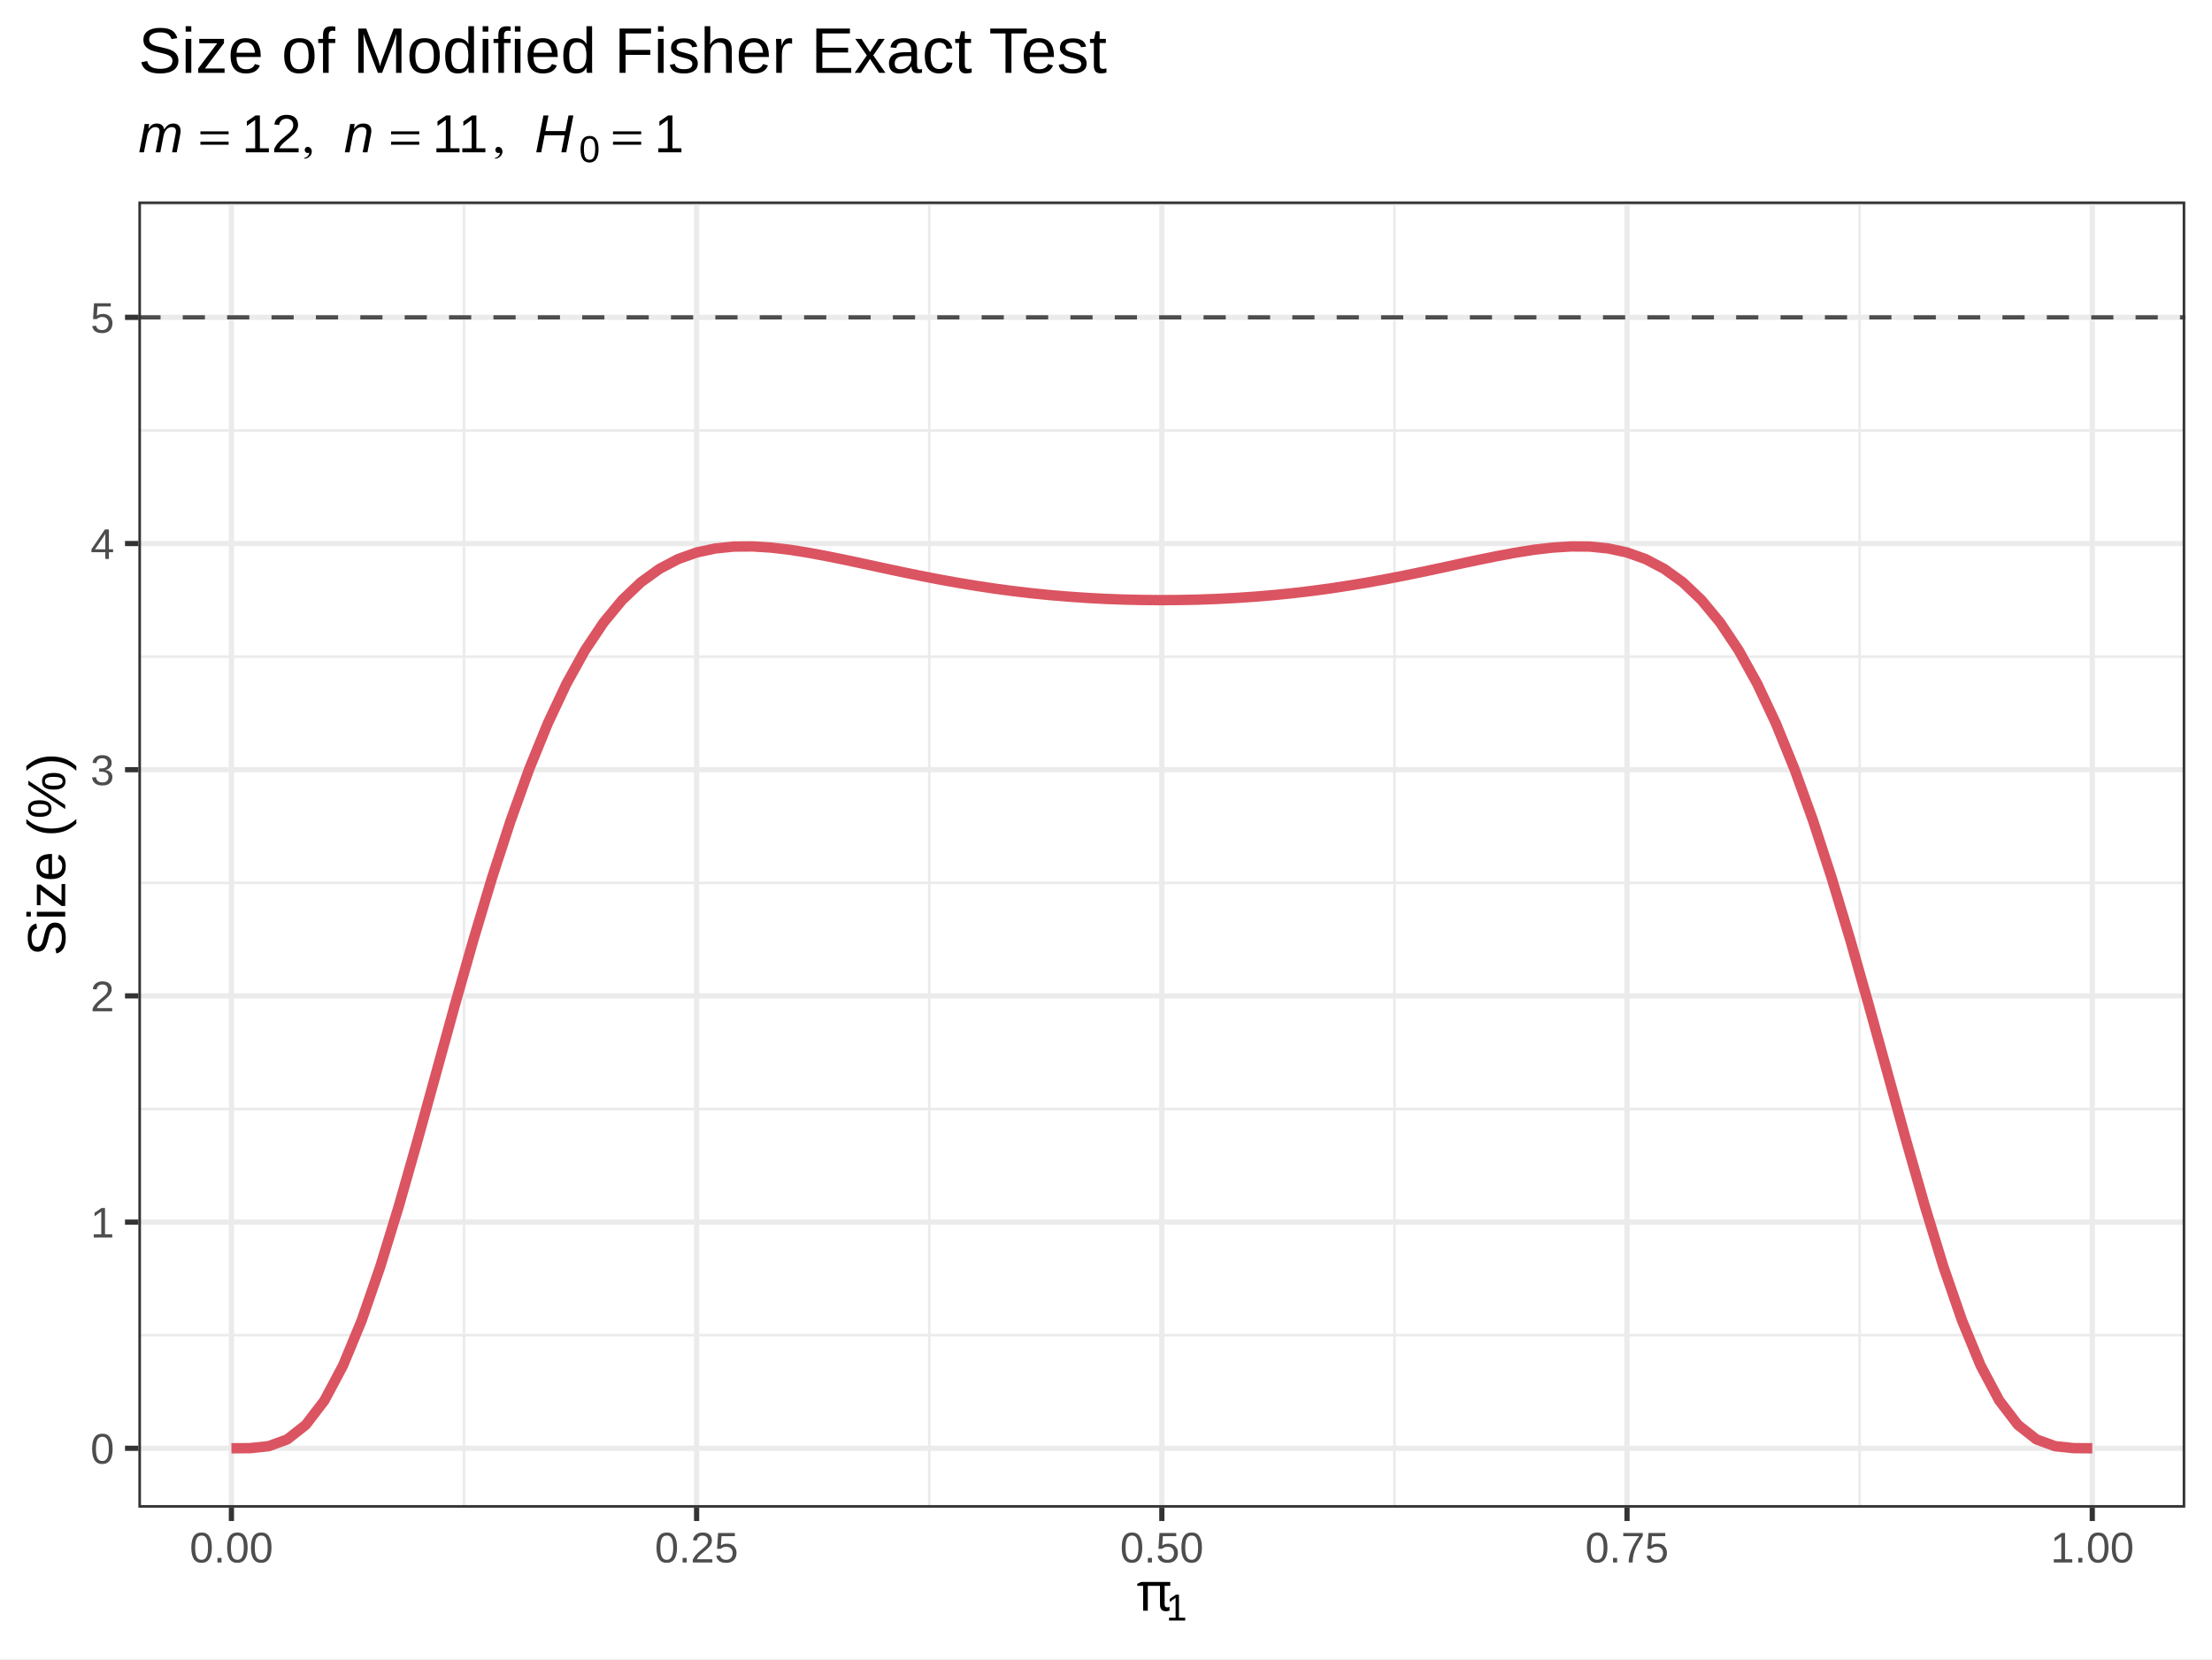
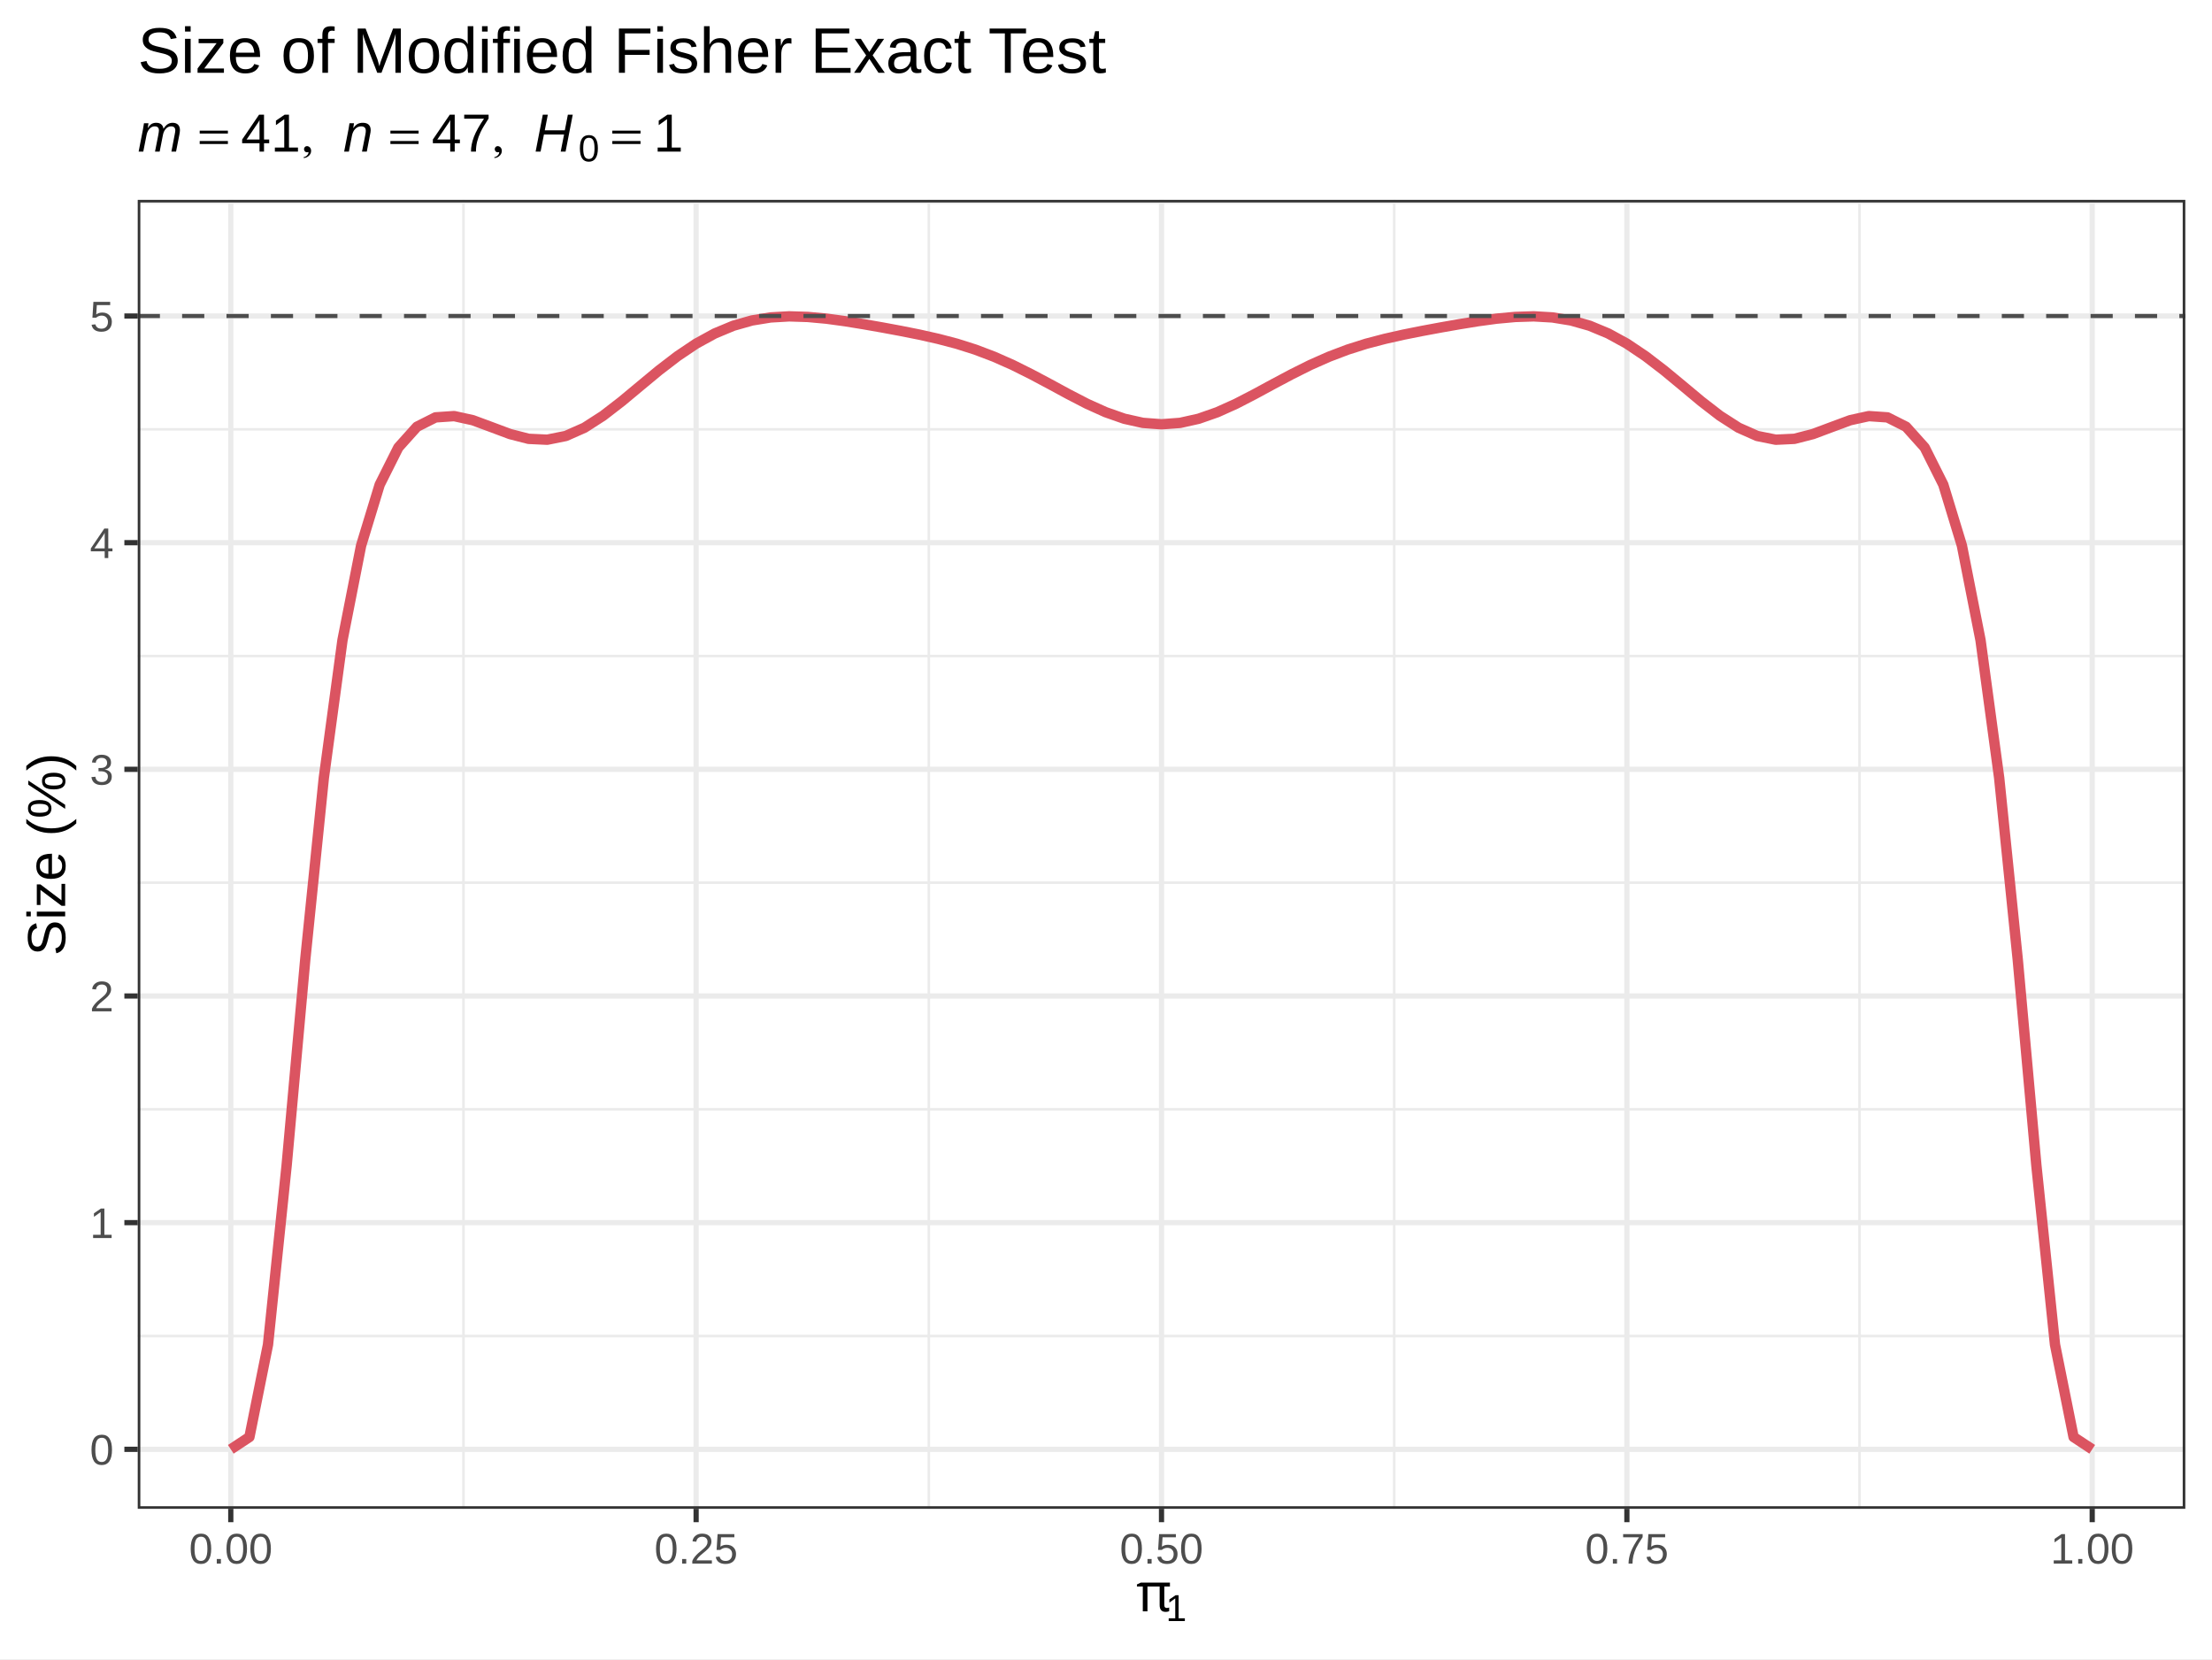
- <svg xmlns="http://www.w3.org/2000/svg" class="svglite" width="453.54pt" height="340.16pt" viewBox="0 0 453.54 340.16">
-   <defs>
-     <style type="text/css">
+ <svg xmlns="http://www.w3.org/2000/svg" width="453.54pt" height="340.16pt" viewBox="0 0 453.54 340.16">
+   <g class="svglite">
+     <defs>
+       <style type="text/css">
    .svglite line, .svglite polyline, .svglite polygon, .svglite path, .svglite rect, .svglite circle {
      fill: none;
      stroke: #000000;
      stroke-linecap: round;
      stroke-linejoin: round;
      stroke-miterlimit: 10.00;
    }
    .svglite text {
      white-space: pre;
    }
+     .svglite g.glyphgroup path {
+       fill: inherit;
+       stroke: none;
+     }
  </style>
-   </defs>
-   <rect width="100%" height="100%" style="stroke: none; fill: none;" />
-   <defs>
-     <clipPath id="cpMC4wMHw0NTMuNTR8MC4wMHwzNDAuMTY=">
-       <rect x="0.00" y="0.00" width="453.54" height="340.16" />
-     </clipPath>
-   </defs>
-   <g clip-path="url(#cpMC4wMHw0NTMuNTR8MC4wMHwzNDAuMTY=)">
-     <rect x="0" y="0.00" width="453.54" height="340.16" style="stroke-width: 1.07; stroke: #FFFFFF; fill: #FFFFFF;" />
-   </g>
-   <defs>
-     <clipPath id="cpMjguMzd8NDQ4LjA2fDQxLjMwfDMwOS4xMA==">
-       <rect x="28.37" y="41.30" width="419.69" height="267.81" />
-     </clipPath>
-   </defs>
-   <g clip-path="url(#cpMjguMzd8NDQ4LjA2fDQxLjMwfDMwOS4xMA==)">
-     <rect x="28.37" y="41.30" width="419.69" height="267.81" style="stroke-width: 1.07; stroke: none; fill: #FFFFFF;" />
-     <polyline points="28.37,273.74 448.06,273.74 " style="stroke-width: 0.53; stroke: #EBEBEB; stroke-linecap: butt;" />
-     <polyline points="28.37,227.37 448.06,227.37 " style="stroke-width: 0.53; stroke: #EBEBEB; stroke-linecap: butt;" />
-     <polyline points="28.37,181.00 448.06,181.00 " style="stroke-width: 0.53; stroke: #EBEBEB; stroke-linecap: butt;" />
-     <polyline points="28.37,134.62 448.06,134.62 " style="stroke-width: 0.53; stroke: #EBEBEB; stroke-linecap: butt;" />
-     <polyline points="28.37,88.25 448.06,88.25 " style="stroke-width: 0.53; stroke: #EBEBEB; stroke-linecap: butt;" />
-     <polyline points="28.37,41.88 448.06,41.88 " style="stroke-width: 0.53; stroke: #EBEBEB; stroke-linecap: butt;" />
-     <polyline points="95.14,309.10 95.14,41.30 " style="stroke-width: 0.53; stroke: #EBEBEB; stroke-linecap: butt;" />
-     <polyline points="190.53,309.10 190.53,41.30 " style="stroke-width: 0.53; stroke: #EBEBEB; stroke-linecap: butt;" />
-     <polyline points="285.91,309.10 285.91,41.30 " style="stroke-width: 0.53; stroke: #EBEBEB; stroke-linecap: butt;" />
-     <polyline points="381.29,309.10 381.29,41.30 " style="stroke-width: 0.53; stroke: #EBEBEB; stroke-linecap: butt;" />
-     <polyline points="28.37,296.93 448.06,296.93 " style="stroke-width: 1.07; stroke: #EBEBEB; stroke-linecap: butt;" />
-     <polyline points="28.37,250.56 448.06,250.56 " style="stroke-width: 1.07; stroke: #EBEBEB; stroke-linecap: butt;" />
-     <polyline points="28.37,204.18 448.06,204.18 " style="stroke-width: 1.07; stroke: #EBEBEB; stroke-linecap: butt;" />
-     <polyline points="28.37,157.81 448.06,157.81 " style="stroke-width: 1.07; stroke: #EBEBEB; stroke-linecap: butt;" />
-     <polyline points="28.37,111.44 448.06,111.44 " style="stroke-width: 1.07; stroke: #EBEBEB; stroke-linecap: butt;" />
-     <polyline points="28.37,65.06 448.06,65.06 " style="stroke-width: 1.07; stroke: #EBEBEB; stroke-linecap: butt;" />
-     <polyline points="47.45,309.10 47.45,41.30 " style="stroke-width: 1.07; stroke: #EBEBEB; stroke-linecap: butt;" />
-     <polyline points="142.83,309.10 142.83,41.30 " style="stroke-width: 1.07; stroke: #EBEBEB; stroke-linecap: butt;" />
-     <polyline points="238.22,309.10 238.22,41.30 " style="stroke-width: 1.07; stroke: #EBEBEB; stroke-linecap: butt;" />
-     <polyline points="333.60,309.10 333.60,41.30 " style="stroke-width: 1.07; stroke: #EBEBEB; stroke-linecap: butt;" />
-     <polyline points="428.99,309.10 428.99,41.30 " style="stroke-width: 1.07; stroke: #EBEBEB; stroke-linecap: butt;" />
-     <polyline points="47.45,296.93 51.26,296.90 55.08,296.50 58.89,295.11 62.71,292.11 66.53,287.12 70.34,279.95 74.16,270.71 77.97,259.67 81.79,247.22 85.60,233.84 89.42,220.01 93.23,206.18 97.05,192.75 100.86,180.04 104.68,168.31 108.49,157.70 112.31,148.33 116.13,140.21 119.94,133.33 123.76,127.63 127.57,123.02 131.39,119.39 135.20,116.64 139.02,114.63 142.83,113.27 146.65,112.45 150.46,112.06 154.28,112.03 158.09,112.27 161.91,112.71 165.73,113.32 169.54,114.03 173.36,114.80 177.17,115.61 180.99,116.44 184.80,117.25 188.62,118.03 192.43,118.77 196.25,119.46 200.06,120.09 203.88,120.67 207.69,121.18 211.51,121.63 215.33,122.01 219.14,122.33 222.96,122.59 226.77,122.79 230.59,122.93 234.40,123.01 238.22,123.04 242.03,123.01 245.85,122.93 249.66,122.79 253.48,122.59 257.29,122.33 261.11,122.01 264.93,121.63 268.74,121.18 272.56,120.67 276.37,120.09 280.19,119.46 284.00,118.77 287.82,118.03 291.63,117.25 295.45,116.44 299.26,115.61 303.08,114.80 306.89,114.03 310.71,113.32 314.53,112.71 318.34,112.27 322.16,112.03 325.97,112.06 329.79,112.45 333.60,113.27 337.42,114.63 341.23,116.64 345.05,119.39 348.86,123.02 352.68,127.63 356.49,133.33 360.31,140.21 364.13,148.33 367.94,157.70 371.76,168.31 375.57,180.04 379.39,192.75 383.20,206.18 387.02,220.01 390.83,233.84 394.65,247.22 398.46,259.67 402.28,270.71 406.09,279.95 409.91,287.12 413.73,292.11 417.54,295.11 421.36,296.50 425.17,296.90 428.99,296.93 " style="stroke-width: 2.13; stroke: #DB5461; stroke-linecap: butt;" />
-     <line x1="28.37" y1="65.06" x2="448.06" y2="65.06" style="stroke-width: 0.85; stroke: #4D4D4D; stroke-dasharray: 4.55,4.55; stroke-linecap: butt;" />
-     <rect x="28.37" y="41.30" width="419.69" height="267.81" style="stroke-width: 1.07; stroke: #333333;" />
-   </g>
-   <g clip-path="url(#cpMC4wMHw0NTMuNTR8MC4wMHwzNDAuMTY=)">
-     <text x="23.44" y="300.08" text-anchor="end" style="font-size: 8.80px;fill: #4D4D4D; font-family: &quot;Arial&quot;;" textLength="4.90px" lengthAdjust="spacingAndGlyphs">0</text>
-     <text x="23.44" y="253.71" text-anchor="end" style="font-size: 8.80px;fill: #4D4D4D; font-family: &quot;Arial&quot;;" textLength="4.90px" lengthAdjust="spacingAndGlyphs">1</text>
-     <text x="23.44" y="207.34" text-anchor="end" style="font-size: 8.80px;fill: #4D4D4D; font-family: &quot;Arial&quot;;" textLength="4.90px" lengthAdjust="spacingAndGlyphs">2</text>
-     <text x="23.44" y="160.96" text-anchor="end" style="font-size: 8.80px;fill: #4D4D4D; font-family: &quot;Arial&quot;;" textLength="4.90px" lengthAdjust="spacingAndGlyphs">3</text>
-     <text x="23.44" y="114.59" text-anchor="end" style="font-size: 8.80px;fill: #4D4D4D; font-family: &quot;Arial&quot;;" textLength="4.90px" lengthAdjust="spacingAndGlyphs">4</text>
-     <text x="23.44" y="68.22" text-anchor="end" style="font-size: 8.80px;fill: #4D4D4D; font-family: &quot;Arial&quot;;" textLength="4.90px" lengthAdjust="spacingAndGlyphs">5</text>
-     <polyline points="25.63,296.93 28.37,296.93 " style="stroke-width: 1.07; stroke: #333333; stroke-linecap: butt;" />
-     <polyline points="25.63,250.56 28.37,250.56 " style="stroke-width: 1.07; stroke: #333333; stroke-linecap: butt;" />
-     <polyline points="25.63,204.18 28.37,204.18 " style="stroke-width: 1.07; stroke: #333333; stroke-linecap: butt;" />
-     <polyline points="25.63,157.81 28.37,157.81 " style="stroke-width: 1.07; stroke: #333333; stroke-linecap: butt;" />
-     <polyline points="25.63,111.44 28.37,111.44 " style="stroke-width: 1.07; stroke: #333333; stroke-linecap: butt;" />
-     <polyline points="25.63,65.06 28.37,65.06 " style="stroke-width: 1.07; stroke: #333333; stroke-linecap: butt;" />
-     <polyline points="47.45,311.84 47.45,309.10 " style="stroke-width: 1.07; stroke: #333333; stroke-linecap: butt;" />
-     <polyline points="142.83,311.84 142.83,309.10 " style="stroke-width: 1.07; stroke: #333333; stroke-linecap: butt;" />
-     <polyline points="238.22,311.84 238.22,309.10 " style="stroke-width: 1.07; stroke: #333333; stroke-linecap: butt;" />
-     <polyline points="333.60,311.84 333.60,309.10 " style="stroke-width: 1.07; stroke: #333333; stroke-linecap: butt;" />
-     <polyline points="428.99,311.84 428.99,309.10 " style="stroke-width: 1.07; stroke: #333333; stroke-linecap: butt;" />
-     <text x="47.45" y="320.34" text-anchor="middle" style="font-size: 8.80px;fill: #4D4D4D; font-family: &quot;Arial&quot;;" textLength="17.13px" lengthAdjust="spacingAndGlyphs">0.00</text>
-     <text x="142.83" y="320.34" text-anchor="middle" style="font-size: 8.80px;fill: #4D4D4D; font-family: &quot;Arial&quot;;" textLength="17.13px" lengthAdjust="spacingAndGlyphs">0.25</text>
-     <text x="238.22" y="320.34" text-anchor="middle" style="font-size: 8.80px;fill: #4D4D4D; font-family: &quot;Arial&quot;;" textLength="17.13px" lengthAdjust="spacingAndGlyphs">0.50</text>
-     <text x="333.60" y="320.34" text-anchor="middle" style="font-size: 8.80px;fill: #4D4D4D; font-family: &quot;Arial&quot;;" textLength="17.13px" lengthAdjust="spacingAndGlyphs">0.75</text>
-     <text x="428.99" y="320.34" text-anchor="middle" style="font-size: 8.80px;fill: #4D4D4D; font-family: &quot;Arial&quot;;" textLength="17.13px" lengthAdjust="spacingAndGlyphs">1.00</text>
-     <text x="233.06" y="330.23" style="font-size: 11.00px; font-family: &quot;Symbol&quot;;" textLength="6.03px" lengthAdjust="spacingAndGlyphs">π</text>
-     <text x="239.10" y="332.24" style="font-size: 7.70px; font-family: &quot;Arial&quot;;" textLength="4.28px" lengthAdjust="spacingAndGlyphs">1</text>
-     <text transform="translate(13.37,175.20) rotate(-90)" text-anchor="middle" style="font-size: 11.00px; font-family: &quot;Arial&quot;;" textLength="41.56px" lengthAdjust="spacingAndGlyphs">Size (%)</text>
-     <text x="28.37" y="31.23" style="font-size: 11.00px; font-style: italic; font-family: &quot;Arial&quot;;" textLength="9.17px" lengthAdjust="spacingAndGlyphs">m</text>
-     <text x="40.97" y="31.23" style="font-size: 11.00px; font-family: &quot;Symbol&quot;;" textLength="6.03px" lengthAdjust="spacingAndGlyphs">=</text>
-     <text x="49.55" y="31.23" style="font-size: 11.00px; font-family: &quot;Arial&quot;;" textLength="12.24px" lengthAdjust="spacingAndGlyphs">12</text>
-     <text x="61.79" y="31.23" style="font-size: 11.00px; font-family: &quot;Symbol&quot;;" textLength="2.75px" lengthAdjust="spacingAndGlyphs">,</text>
-     <text x="64.54" y="31.23" style="font-size: 11.00px; font-family: &quot;Symbol&quot;;" textLength="2.75px" lengthAdjust="spacingAndGlyphs"> </text>
-     <text x="70.51" y="31.23" style="font-size: 11.00px; font-style: italic; font-family: &quot;Arial&quot;;" textLength="6.12px" lengthAdjust="spacingAndGlyphs">n</text>
-     <text x="80.06" y="31.23" style="font-size: 11.00px; font-family: &quot;Symbol&quot;;" textLength="6.03px" lengthAdjust="spacingAndGlyphs">=</text>
-     <text x="88.64" y="31.23" style="font-size: 11.00px; font-family: &quot;Arial&quot;;" textLength="12.24px" lengthAdjust="spacingAndGlyphs">11</text>
-     <text x="100.88" y="31.23" style="font-size: 11.00px; font-family: &quot;Symbol&quot;;" textLength="2.75px" lengthAdjust="spacingAndGlyphs">,</text>
-     <text x="103.63" y="31.23" style="font-size: 11.00px; font-family: &quot;Symbol&quot;;" textLength="2.75px" lengthAdjust="spacingAndGlyphs"> </text>
-     <text x="109.61" y="31.23" style="font-size: 11.00px; font-style: italic; font-family: &quot;Arial&quot;;" textLength="7.94px" lengthAdjust="spacingAndGlyphs">H</text>
-     <text x="118.74" y="33.24" style="font-size: 7.70px; font-family: &quot;Arial&quot;;" textLength="4.28px" lengthAdjust="spacingAndGlyphs">0</text>
-     <text x="125.56" y="31.23" style="font-size: 11.00px; font-family: &quot;Symbol&quot;;" textLength="6.03px" lengthAdjust="spacingAndGlyphs">=</text>
-     <text x="134.14" y="31.23" style="font-size: 11.00px; font-family: &quot;Arial&quot;;" textLength="6.12px" lengthAdjust="spacingAndGlyphs">1</text>
-     <text x="28.37" y="14.94" style="font-size: 13.20px; font-family: &quot;Arial&quot;;" textLength="200.14px" lengthAdjust="spacingAndGlyphs">Size of Modified Fisher Exact Test</text>
+     </defs>
+     <rect width="100%" height="100%" style="stroke: none; fill: none;" />
+     <defs>
+       <clipPath id="cpMC4wMHw0NTMuNTR8MC4wMHwzNDAuMTY=">
+         <rect x="0.00" y="0.00" width="453.54" height="340.16" />
+       </clipPath>
+     </defs>
+     <g clip-path="url(#cpMC4wMHw0NTMuNTR8MC4wMHwzNDAuMTY=)">
+       <rect x="0" y="0.00" width="453.54" height="340.16" style="stroke-width: 1.07; stroke: #FFFFFF; fill: #FFFFFF;" />
+     </g>
+     <defs>
+       <clipPath id="cpMjguMjR8NDQ4LjA2fDQwLjk3fDMwOS4zNA==">
+         <rect x="28.24" y="40.97" width="419.83" height="268.37" />
+       </clipPath>
+     </defs>
+     <g clip-path="url(#cpMjguMjR8NDQ4LjA2fDQwLjk3fDMwOS4zNA==)">
+       <rect x="28.24" y="40.97" width="419.83" height="268.37" style="stroke-width: 1.07; stroke: none; fill: #FFFFFF;" />
+       <polyline points="28.24,273.91 448.06,273.91 " style="stroke-width: 0.53; stroke: #EBEBEB; stroke-linecap: butt;" />
+       <polyline points="28.24,227.44 448.06,227.44 " style="stroke-width: 0.53; stroke: #EBEBEB; stroke-linecap: butt;" />
+       <polyline points="28.24,180.97 448.06,180.97 " style="stroke-width: 0.53; stroke: #EBEBEB; stroke-linecap: butt;" />
+       <polyline points="28.24,134.50 448.06,134.50 " style="stroke-width: 0.53; stroke: #EBEBEB; stroke-linecap: butt;" />
+       <polyline points="28.24,88.02 448.06,88.02 " style="stroke-width: 0.53; stroke: #EBEBEB; stroke-linecap: butt;" />
+       <polyline points="28.24,41.55 448.06,41.55 " style="stroke-width: 0.53; stroke: #EBEBEB; stroke-linecap: butt;" />
+       <polyline points="95.03,309.34 95.03,40.97 " style="stroke-width: 0.53; stroke: #EBEBEB; stroke-linecap: butt;" />
+       <polyline points="190.44,309.34 190.44,40.97 " style="stroke-width: 0.53; stroke: #EBEBEB; stroke-linecap: butt;" />
+       <polyline points="285.86,309.34 285.86,40.97 " style="stroke-width: 0.53; stroke: #EBEBEB; stroke-linecap: butt;" />
+       <polyline points="381.27,309.34 381.27,40.97 " style="stroke-width: 0.53; stroke: #EBEBEB; stroke-linecap: butt;" />
+       <polyline points="28.24,297.14 448.06,297.14 " style="stroke-width: 1.07; stroke: #EBEBEB; stroke-linecap: butt;" />
+       <polyline points="28.24,250.67 448.06,250.67 " style="stroke-width: 1.07; stroke: #EBEBEB; stroke-linecap: butt;" />
+       <polyline points="28.24,204.20 448.06,204.20 " style="stroke-width: 1.07; stroke: #EBEBEB; stroke-linecap: butt;" />
+       <polyline points="28.24,157.73 448.06,157.73 " style="stroke-width: 1.07; stroke: #EBEBEB; stroke-linecap: butt;" />
+       <polyline points="28.24,111.26 448.06,111.26 " style="stroke-width: 1.07; stroke: #EBEBEB; stroke-linecap: butt;" />
+       <polyline points="28.24,64.79 448.06,64.79 " style="stroke-width: 1.07; stroke: #EBEBEB; stroke-linecap: butt;" />
+       <polyline points="47.32,309.34 47.32,40.97 " style="stroke-width: 1.07; stroke: #EBEBEB; stroke-linecap: butt;" />
+       <polyline points="142.73,309.34 142.73,40.97 " style="stroke-width: 1.07; stroke: #EBEBEB; stroke-linecap: butt;" />
+       <polyline points="238.15,309.34 238.15,40.97 " style="stroke-width: 1.07; stroke: #EBEBEB; stroke-linecap: butt;" />
+       <polyline points="333.57,309.34 333.57,40.97 " style="stroke-width: 1.07; stroke: #EBEBEB; stroke-linecap: butt;" />
+       <polyline points="428.98,309.34 428.98,40.97 " style="stroke-width: 1.07; stroke: #EBEBEB; stroke-linecap: butt;" />
+       <polyline points="47.32,297.14 51.14,294.62 54.95,275.68 58.77,238.95 62.59,196.72 66.40,159.46 70.22,131.25 74.04,111.86 77.85,99.37 81.67,91.75 85.49,87.49 89.30,85.57 93.12,85.31 96.94,86.15 100.75,87.56 104.57,88.99 108.39,89.97 112.20,90.15 116.02,89.38 119.84,87.69 123.65,85.24 127.47,82.29 131.29,79.11 135.10,75.95 138.92,73.02 142.73,70.46 146.55,68.37 150.37,66.78 154.18,65.70 158.00,65.08 161.82,64.86 165.63,64.98 169.45,65.33 173.27,65.85 177.08,66.47 180.90,67.14 184.72,67.85 188.53,68.61 192.35,69.47 196.17,70.47 199.98,71.68 203.80,73.13 207.62,74.82 211.43,76.72 215.25,78.75 219.07,80.82 222.88,82.79 226.70,84.51 230.52,85.85 234.33,86.70 238.15,86.99 241.97,86.70 245.78,85.85 249.60,84.51 253.42,82.79 257.23,80.82 261.05,78.75 264.87,76.72 268.68,74.82 272.50,73.13 276.32,71.68 280.13,70.47 283.95,69.47 287.77,68.61 291.58,67.85 295.40,67.14 299.22,66.47 303.03,65.85 306.85,65.33 310.67,64.98 314.48,64.86 318.30,65.08 322.12,65.70 325.93,66.78 329.75,68.37 333.57,70.46 337.38,73.02 341.20,75.95 345.02,79.11 348.83,82.29 352.65,85.24 356.47,87.69 360.28,89.38 364.10,90.15 367.91,89.97 371.73,88.99 375.55,87.56 379.36,86.15 383.18,85.31 387.00,85.57 390.81,87.49 394.63,91.75 398.45,99.37 402.26,111.86 406.08,131.25 409.90,159.46 413.71,196.72 417.53,238.95 421.35,275.68 425.16,294.62 428.98,297.14 " style="stroke-width: 2.13; stroke: #DB5461; stroke-linecap: butt;" />
+       <line x1="28.24" y1="64.79" x2="448.06" y2="64.79" style="stroke-width: 0.85; stroke: #4D4D4D; stroke-dasharray: 4.55,4.55; stroke-linecap: butt;" />
+       <rect x="28.24" y="40.97" width="419.83" height="268.37" style="stroke-width: 1.07; stroke: #333333;" />
+     </g>
+     <g clip-path="url(#cpMC4wMHw0NTMuNTR8MC4wMHwzNDAuMTY=)">
+       <text x="23.31" y="300.29" text-anchor="end" style="font-size: 8.80px;fill: #4D4D4D; font-family: &quot;Arial&quot;;" textLength="4.89px" lengthAdjust="spacingAndGlyphs">0</text>
+       <text x="23.31" y="253.82" text-anchor="end" style="font-size: 8.80px;fill: #4D4D4D; font-family: &quot;Arial&quot;;" textLength="4.89px" lengthAdjust="spacingAndGlyphs">1</text>
+       <text x="23.31" y="207.35" text-anchor="end" style="font-size: 8.80px;fill: #4D4D4D; font-family: &quot;Arial&quot;;" textLength="4.89px" lengthAdjust="spacingAndGlyphs">2</text>
+       <text x="23.31" y="160.88" text-anchor="end" style="font-size: 8.80px;fill: #4D4D4D; font-family: &quot;Arial&quot;;" textLength="4.89px" lengthAdjust="spacingAndGlyphs">3</text>
+       <text x="23.31" y="114.41" text-anchor="end" style="font-size: 8.80px;fill: #4D4D4D; font-family: &quot;Arial&quot;;" textLength="4.89px" lengthAdjust="spacingAndGlyphs">4</text>
+       <text x="23.31" y="67.94" text-anchor="end" style="font-size: 8.80px;fill: #4D4D4D; font-family: &quot;Arial&quot;;" textLength="4.89px" lengthAdjust="spacingAndGlyphs">5</text>
+       <polyline points="25.50,297.14 28.24,297.14 " style="stroke-width: 1.07; stroke: #333333; stroke-linecap: butt;" />
+       <polyline points="25.50,250.67 28.24,250.67 " style="stroke-width: 1.07; stroke: #333333; stroke-linecap: butt;" />
+       <polyline points="25.50,204.20 28.24,204.20 " style="stroke-width: 1.07; stroke: #333333; stroke-linecap: butt;" />
+       <polyline points="25.50,157.73 28.24,157.73 " style="stroke-width: 1.07; stroke: #333333; stroke-linecap: butt;" />
+       <polyline points="25.50,111.26 28.24,111.26 " style="stroke-width: 1.07; stroke: #333333; stroke-linecap: butt;" />
+       <polyline points="25.50,64.79 28.24,64.79 " style="stroke-width: 1.07; stroke: #333333; stroke-linecap: butt;" />
+       <polyline points="47.32,312.08 47.32,309.34 " style="stroke-width: 1.07; stroke: #333333; stroke-linecap: butt;" />
+       <polyline points="142.73,312.08 142.73,309.34 " style="stroke-width: 1.07; stroke: #333333; stroke-linecap: butt;" />
+       <polyline points="238.15,312.08 238.15,309.34 " style="stroke-width: 1.07; stroke: #333333; stroke-linecap: butt;" />
+       <polyline points="333.57,312.08 333.57,309.34 " style="stroke-width: 1.07; stroke: #333333; stroke-linecap: butt;" />
+       <polyline points="428.98,312.08 428.98,309.34 " style="stroke-width: 1.07; stroke: #333333; stroke-linecap: butt;" />
+       <text x="47.32" y="320.57" text-anchor="middle" style="font-size: 8.80px;fill: #4D4D4D; font-family: &quot;Arial&quot;;" textLength="17.11px" lengthAdjust="spacingAndGlyphs">0.00</text>
+       <text x="142.73" y="320.57" text-anchor="middle" style="font-size: 8.80px;fill: #4D4D4D; font-family: &quot;Arial&quot;;" textLength="17.11px" lengthAdjust="spacingAndGlyphs">0.25</text>
+       <text x="238.15" y="320.57" text-anchor="middle" style="font-size: 8.80px;fill: #4D4D4D; font-family: &quot;Arial&quot;;" textLength="17.11px" lengthAdjust="spacingAndGlyphs">0.50</text>
+       <text x="333.57" y="320.57" text-anchor="middle" style="font-size: 8.80px;fill: #4D4D4D; font-family: &quot;Arial&quot;;" textLength="17.11px" lengthAdjust="spacingAndGlyphs">0.75</text>
+       <text x="428.98" y="320.57" text-anchor="middle" style="font-size: 8.80px;fill: #4D4D4D; font-family: &quot;Arial&quot;;" textLength="17.11px" lengthAdjust="spacingAndGlyphs">1.00</text>
+       <text x="232.99" y="330.36" style="font-size: 11.00px; font-family: &quot;Symbol&quot;;" textLength="6.03px" lengthAdjust="spacingAndGlyphs">π</text>
+       <text x="239.03" y="332.36" style="font-size: 7.70px; font-family: &quot;Arial&quot;;" textLength="4.28px" lengthAdjust="spacingAndGlyphs">1</text>
+       <text transform="translate(13.36,175.16) rotate(-90)" text-anchor="middle" style="font-size: 11.00px; font-family: &quot;Arial&quot;;" textLength="41.56px" lengthAdjust="spacingAndGlyphs">Size (%)</text>
+       <text x="28.24" y="31.08" style="font-size: 11.00px; font-style: italic; font-family: &quot;Arial&quot;;" textLength="9.16px" lengthAdjust="spacingAndGlyphs">m</text>
+       <text x="40.82" y="31.08" style="font-size: 11.00px; font-family: &quot;Symbol&quot;;" textLength="6.03px" lengthAdjust="spacingAndGlyphs">=</text>
+       <text x="49.40" y="31.08" style="font-size: 11.00px; font-family: &quot;Arial&quot;;" textLength="12.25px" lengthAdjust="spacingAndGlyphs">41</text>
+       <text x="61.65" y="31.08" style="font-size: 11.00px; font-family: &quot;Symbol&quot;;" textLength="2.75px" lengthAdjust="spacingAndGlyphs">,</text>
+       <text x="64.40" y="31.08" style="font-size: 11.00px; font-family: &quot;Symbol&quot;;" textLength="2.75px" lengthAdjust="spacingAndGlyphs"> </text>
+       <text x="70.38" y="31.08" style="font-size: 11.00px; font-style: italic; font-family: &quot;Arial&quot;;" textLength="6.12px" lengthAdjust="spacingAndGlyphs">n</text>
+       <text x="79.92" y="31.08" style="font-size: 11.00px; font-family: &quot;Symbol&quot;;" textLength="6.03px" lengthAdjust="spacingAndGlyphs">=</text>
+       <text x="88.50" y="31.08" style="font-size: 11.00px; font-family: &quot;Arial&quot;;" textLength="12.25px" lengthAdjust="spacingAndGlyphs">47</text>
+       <text x="100.75" y="31.08" style="font-size: 11.00px; font-family: &quot;Symbol&quot;;" textLength="2.75px" lengthAdjust="spacingAndGlyphs">,</text>
+       <text x="103.50" y="31.08" style="font-size: 11.00px; font-family: &quot;Symbol&quot;;" textLength="2.75px" lengthAdjust="spacingAndGlyphs"> </text>
+       <text x="109.48" y="31.08" style="font-size: 11.00px; font-style: italic; font-family: &quot;Arial&quot;;" textLength="7.94px" lengthAdjust="spacingAndGlyphs">H</text>
+       <text x="118.60" y="33.08" style="font-size: 7.70px; font-family: &quot;Arial&quot;;" textLength="4.28px" lengthAdjust="spacingAndGlyphs">0</text>
+       <text x="125.42" y="31.08" style="font-size: 11.00px; font-family: &quot;Symbol&quot;;" textLength="6.03px" lengthAdjust="spacingAndGlyphs">=</text>
+       <text x="134.00" y="31.08" style="font-size: 11.00px; font-family: &quot;Arial&quot;;" textLength="6.12px" lengthAdjust="spacingAndGlyphs">1</text>
+       <text x="28.24" y="14.93" style="font-size: 13.20px; font-family: &quot;Arial&quot;;" textLength="198.30px" lengthAdjust="spacingAndGlyphs">Size of Modified Fisher Exact Test</text>
+     </g>
  </g>
</svg>
